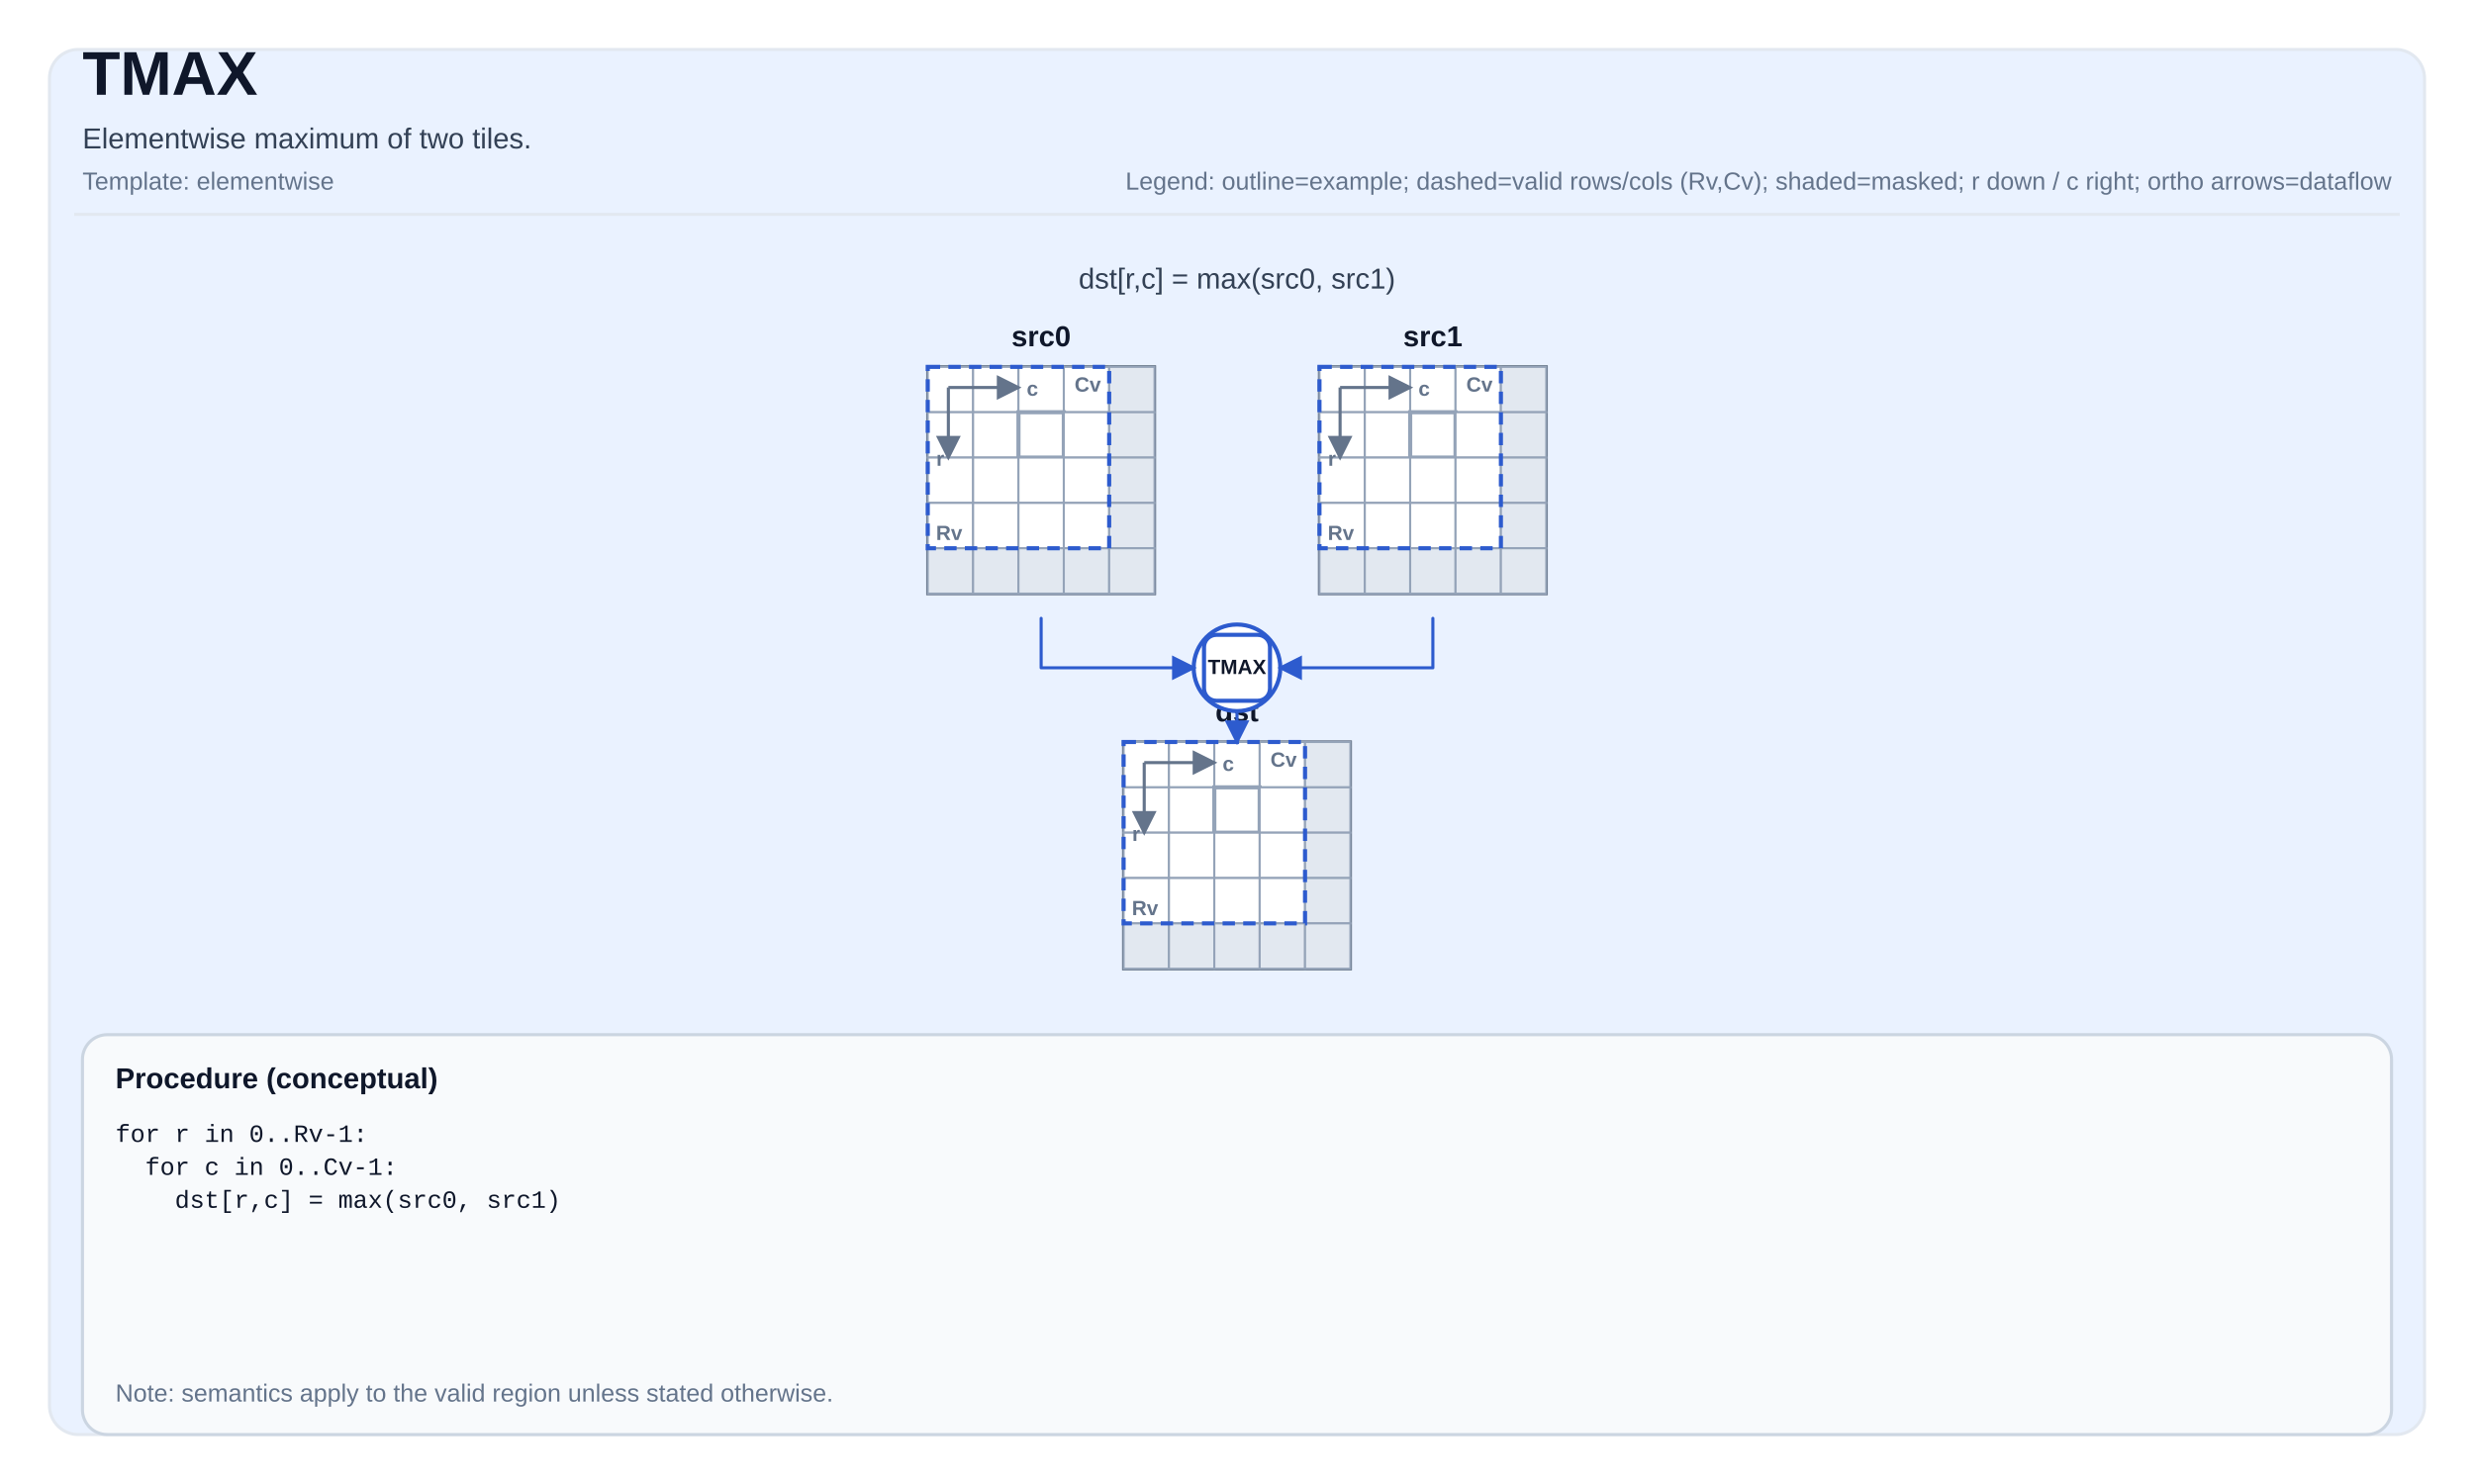
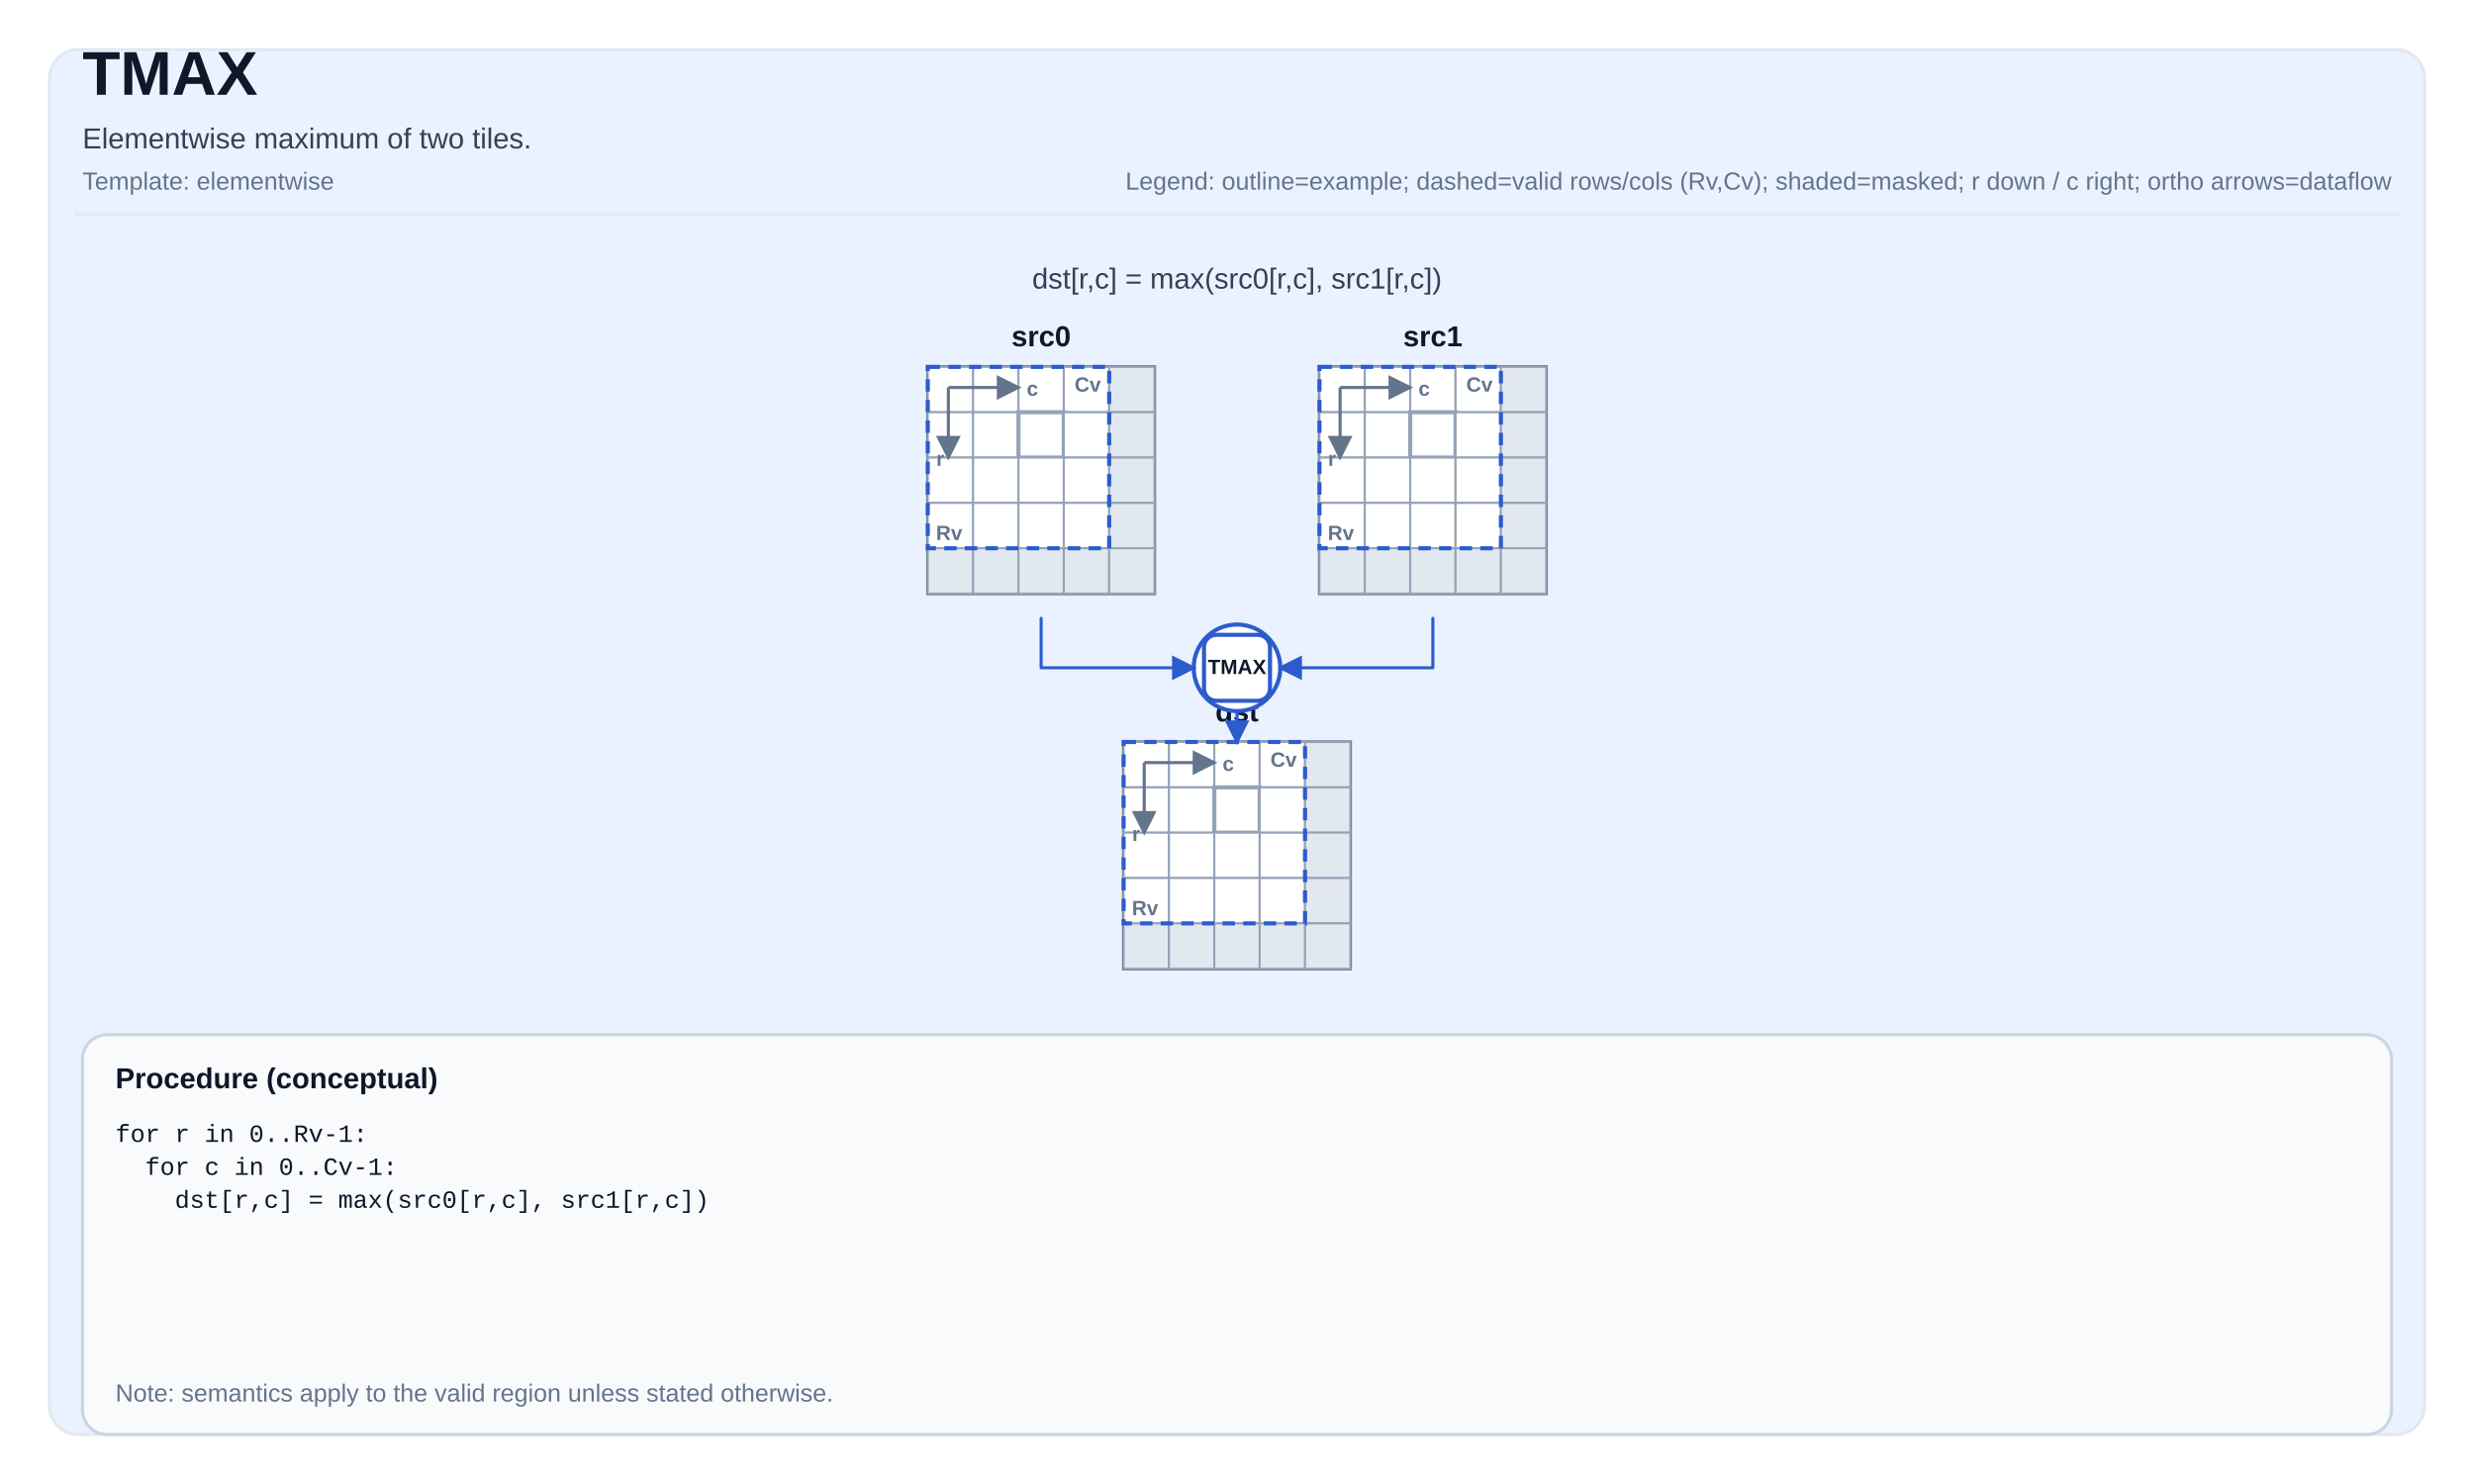
<svg xmlns="http://www.w3.org/2000/svg" width="1200" height="720" viewBox="0 0 1200 720" role="img" aria-label="TMAX tile operation diagram">
  <defs>
    <marker id="arrow" markerWidth="8" markerHeight="8" refX="7" refY="4" orient="auto">
      <path d="M0,0 L0,8 L8,4 z" fill="#2D5BCE" />
    </marker>
    <marker id="axisArrow" markerWidth="8" markerHeight="8" refX="7" refY="4" orient="auto">
      <path d="M0,0 L0,8 L8,4 z" fill="#64748b" />
    </marker>
  </defs>
  <style>
svg { font-family: Arial, Helvetica, sans-serif; }
.title { font-size: 30px; font-weight: 700; fill: #0f172a; }
.subtitle { font-size: 14px; fill: #334155; }
.meta { font-size: 12px; fill: #64748b; }
.frame { fill: white; }
.panel { fill: #EAF2FF; stroke: #e2e8f0; stroke-width: 1.5; rx: 14; }
.tileLabel { font-size: 14px; font-weight: 700; fill: #0f172a; }
.tileBorder { fill: none; stroke: #475569; stroke-width: 1.5; }
.cell { fill: #ffffff; stroke: #94a3b8; stroke-width: 1; }
.cellMasked { fill: #e2e8f0; }
.cellHL { stroke-width: 2; }
.cellText { font-family: ui-monospace, SFMono-Regular, Menlo, Monaco, Consolas, 'Liberation Mono', 'Courier New', monospace; font-size: 10px; fill: #0f172a; }
.arrow { stroke-width: 1.5; fill: none; stroke-linejoin: round; stroke-linecap: round; }
.axisLine { stroke: #64748b; stroke-width: 1.5; fill: none; }
.axisText { font-size: 10px; fill: #64748b; font-weight: 700; }
.opCircle { fill: #ffffff; stroke-width: 2; }
.opRect { fill: #ffffff; stroke-width: 2; }
.opText { font-size: 10px; font-weight: 800; fill: #0f172a; }
.procBox { fill: #f8fafc; stroke: #cbd5e1; stroke-width: 1.5; rx: 12; }
.procTitle { font-size: 14px; font-weight: 700; fill: #0f172a; }
.procText { font-family: ui-monospace, SFMono-Regular, Menlo, Monaco, Consolas, 'Liberation Mono', 'Courier New', monospace; font-size: 12px; fill: #0f172a; }
.smallLabel { font-size: 12px; fill: #334155; }
.scalarBox { fill: #ffffff; stroke: #cbd5e1; stroke-width: 1.5; }
.scalarValue { font-size: 16px; font-weight: 700; }
.validBox { fill: none; stroke-width: 2; stroke-dasharray: 6 4; }
</style>
  <rect x="0" y="0" width="1200" height="720" class="frame" />
  <rect x="24" y="24" width="1152" height="672" class="panel" />
  <text x="40" y="46" class="title">TMAX</text>
  <text x="40" y="72" class="subtitle">Elementwise maximum of two tiles.</text>
  <text x="40" y="92" class="meta">Template: elementwise</text>
  <text x="1160" y="92" class="meta" text-anchor="end">Legend: outline=example; dashed=valid rows/cols (Rv,Cv); shaded=masked; r down / c right; ortho arrows=dataflow</text>
  <line x1="36" y1="104" x2="1164" y2="104" stroke="#e2e8f0" stroke-width="1.5" />
-   <text x="600" y="140" class="subtitle" text-anchor="middle" fill="#2D5BCE">dst[r,c] = max(src0, src1)</text>
+   <text x="600" y="140" class="subtitle" text-anchor="middle" fill="#2D5BCE">dst[r,c] = max(src0[r,c], src1[r,c])</text>
  <text x="505" y="168" class="tileLabel" text-anchor="middle">src0</text>
  <rect x="450" y="178" width="110" height="110" class="tileBorder" />
  <rect x="450" y="178" width="22" height="22" class="cell" />
  <rect x="472" y="178" width="22" height="22" class="cell" />
  <rect x="494" y="178" width="22" height="22" class="cell" />
  <rect x="516" y="178" width="22" height="22" class="cell" />
  <rect x="538" y="178" width="22" height="22" class="cell cellMasked" />
  <rect x="450" y="200" width="22" height="22" class="cell" />
  <rect x="472" y="200" width="22" height="22" class="cell" />
  <rect x="494" y="200" width="22" height="22" class="cell cellHL" stroke="#2D5BCE" />
  <rect x="516" y="200" width="22" height="22" class="cell" />
  <rect x="538" y="200" width="22" height="22" class="cell cellMasked" />
  <rect x="450" y="222" width="22" height="22" class="cell" />
  <rect x="472" y="222" width="22" height="22" class="cell" />
  <rect x="494" y="222" width="22" height="22" class="cell" />
  <rect x="516" y="222" width="22" height="22" class="cell" />
  <rect x="538" y="222" width="22" height="22" class="cell cellMasked" />
  <rect x="450" y="244" width="22" height="22" class="cell" />
  <rect x="472" y="244" width="22" height="22" class="cell" />
  <rect x="494" y="244" width="22" height="22" class="cell" />
  <rect x="516" y="244" width="22" height="22" class="cell" />
  <rect x="538" y="244" width="22" height="22" class="cell cellMasked" />
  <rect x="450" y="266" width="22" height="22" class="cell cellMasked" />
  <rect x="472" y="266" width="22" height="22" class="cell cellMasked" />
  <rect x="494" y="266" width="22" height="22" class="cell cellMasked" />
  <rect x="516" y="266" width="22" height="22" class="cell cellMasked" />
  <rect x="538" y="266" width="22" height="22" class="cell cellMasked" />
  <rect x="450" y="178" width="88" height="88" class="validBox" stroke="#2D5BCE" />
  <text x="454" y="262" class="axisText">Rv</text>
  <text x="534" y="190" class="axisText" text-anchor="end">Cv</text>
  <path d="M 460 188 L 494 188" class="axisLine" marker-end="url(#axisArrow)" />
  <path d="M 460 188 L 460 222" class="axisLine" marker-end="url(#axisArrow)" />
  <text x="498" y="192" class="axisText">c</text>
  <text x="458" y="226" class="axisText" text-anchor="end">r</text>
  <text x="695" y="168" class="tileLabel" text-anchor="middle">src1</text>
  <rect x="640" y="178" width="110" height="110" class="tileBorder" />
  <rect x="640" y="178" width="22" height="22" class="cell" />
  <rect x="662" y="178" width="22" height="22" class="cell" />
  <rect x="684" y="178" width="22" height="22" class="cell" />
  <rect x="706" y="178" width="22" height="22" class="cell" />
  <rect x="728" y="178" width="22" height="22" class="cell cellMasked" />
  <rect x="640" y="200" width="22" height="22" class="cell" />
  <rect x="662" y="200" width="22" height="22" class="cell" />
  <rect x="684" y="200" width="22" height="22" class="cell cellHL" stroke="#2D5BCE" />
  <rect x="706" y="200" width="22" height="22" class="cell" />
  <rect x="728" y="200" width="22" height="22" class="cell cellMasked" />
  <rect x="640" y="222" width="22" height="22" class="cell" />
  <rect x="662" y="222" width="22" height="22" class="cell" />
  <rect x="684" y="222" width="22" height="22" class="cell" />
  <rect x="706" y="222" width="22" height="22" class="cell" />
  <rect x="728" y="222" width="22" height="22" class="cell cellMasked" />
  <rect x="640" y="244" width="22" height="22" class="cell" />
  <rect x="662" y="244" width="22" height="22" class="cell" />
  <rect x="684" y="244" width="22" height="22" class="cell" />
  <rect x="706" y="244" width="22" height="22" class="cell" />
  <rect x="728" y="244" width="22" height="22" class="cell cellMasked" />
  <rect x="640" y="266" width="22" height="22" class="cell cellMasked" />
  <rect x="662" y="266" width="22" height="22" class="cell cellMasked" />
  <rect x="684" y="266" width="22" height="22" class="cell cellMasked" />
  <rect x="706" y="266" width="22" height="22" class="cell cellMasked" />
  <rect x="728" y="266" width="22" height="22" class="cell cellMasked" />
  <rect x="640" y="178" width="88" height="88" class="validBox" stroke="#2D5BCE" />
  <text x="644" y="262" class="axisText">Rv</text>
  <text x="724" y="190" class="axisText" text-anchor="end">Cv</text>
  <path d="M 650 188 L 684 188" class="axisLine" marker-end="url(#axisArrow)" />
  <path d="M 650 188 L 650 222" class="axisLine" marker-end="url(#axisArrow)" />
  <text x="688" y="192" class="axisText">c</text>
  <text x="648" y="226" class="axisText" text-anchor="end">r</text>
  <text x="600" y="350" class="tileLabel" text-anchor="middle">dst</text>
  <rect x="545" y="360" width="110" height="110" class="tileBorder" />
  <rect x="545" y="360" width="22" height="22" class="cell" />
  <rect x="567" y="360" width="22" height="22" class="cell" />
  <rect x="589" y="360" width="22" height="22" class="cell" />
  <rect x="611" y="360" width="22" height="22" class="cell" />
  <rect x="633" y="360" width="22" height="22" class="cell cellMasked" />
  <rect x="545" y="382" width="22" height="22" class="cell" />
  <rect x="567" y="382" width="22" height="22" class="cell" />
  <rect x="589" y="382" width="22" height="22" class="cell cellHL" stroke="#2D5BCE" />
  <rect x="611" y="382" width="22" height="22" class="cell" />
  <rect x="633" y="382" width="22" height="22" class="cell cellMasked" />
  <rect x="545" y="404" width="22" height="22" class="cell" />
  <rect x="567" y="404" width="22" height="22" class="cell" />
  <rect x="589" y="404" width="22" height="22" class="cell" />
  <rect x="611" y="404" width="22" height="22" class="cell" />
  <rect x="633" y="404" width="22" height="22" class="cell cellMasked" />
  <rect x="545" y="426" width="22" height="22" class="cell" />
  <rect x="567" y="426" width="22" height="22" class="cell" />
  <rect x="589" y="426" width="22" height="22" class="cell" />
  <rect x="611" y="426" width="22" height="22" class="cell" />
  <rect x="633" y="426" width="22" height="22" class="cell cellMasked" />
  <rect x="545" y="448" width="22" height="22" class="cell cellMasked" />
  <rect x="567" y="448" width="22" height="22" class="cell cellMasked" />
  <rect x="589" y="448" width="22" height="22" class="cell cellMasked" />
  <rect x="611" y="448" width="22" height="22" class="cell cellMasked" />
  <rect x="633" y="448" width="22" height="22" class="cell cellMasked" />
  <rect x="545" y="360" width="88" height="88" class="validBox" stroke="#2D5BCE" />
  <text x="549" y="444" class="axisText">Rv</text>
  <text x="629" y="372" class="axisText" text-anchor="end">Cv</text>
  <path d="M 555 370 L 589 370" class="axisLine" marker-end="url(#axisArrow)" />
  <path d="M 555 370 L 555 404" class="axisLine" marker-end="url(#axisArrow)" />
  <text x="593" y="374" class="axisText">c</text>
  <text x="553" y="408" class="axisText" text-anchor="end">r</text>
  <circle cx="600" cy="324" r="21" class="opCircle" stroke="#2D5BCE" />
  <rect x="584" y="308" width="32" height="32" rx="6" class="opRect" stroke="#2D5BCE" />
  <text x="600" y="327.0" class="opText" font-size="10px" text-anchor="middle">TMAX</text>
  <path d="M 505 300 L 505 324 L 579 324" class="arrow" stroke="#2D5BCE" marker-end="url(#arrow)" />
  <path d="M 695 300 L 695 324 L 621 324" class="arrow" stroke="#2D5BCE" marker-end="url(#arrow)" />
  <path d="M 600 345 L 600 360" class="arrow" stroke="#2D5BCE" marker-end="url(#arrow)" />
  <rect x="40" y="502" width="1120" height="194" class="procBox" />
  <text x="56" y="528" class="procTitle">Procedure (conceptual)</text>
  <text x="56" y="554" class="procText" xml:space="preserve">
    <tspan x="56" dy="0">for r in 0..Rv-1:</tspan>
    <tspan x="56" dy="16">  for c in 0..Cv-1:</tspan>
-     <tspan x="56" dy="16">    dst[r,c] = max(src0, src1)</tspan>
+     <tspan x="56" dy="16">    dst[r,c] = max(src0[r,c], src1[r,c])</tspan>
  </text>
  <text x="56" y="680" class="meta">Note: semantics apply to the valid region unless stated otherwise.</text>
</svg>
